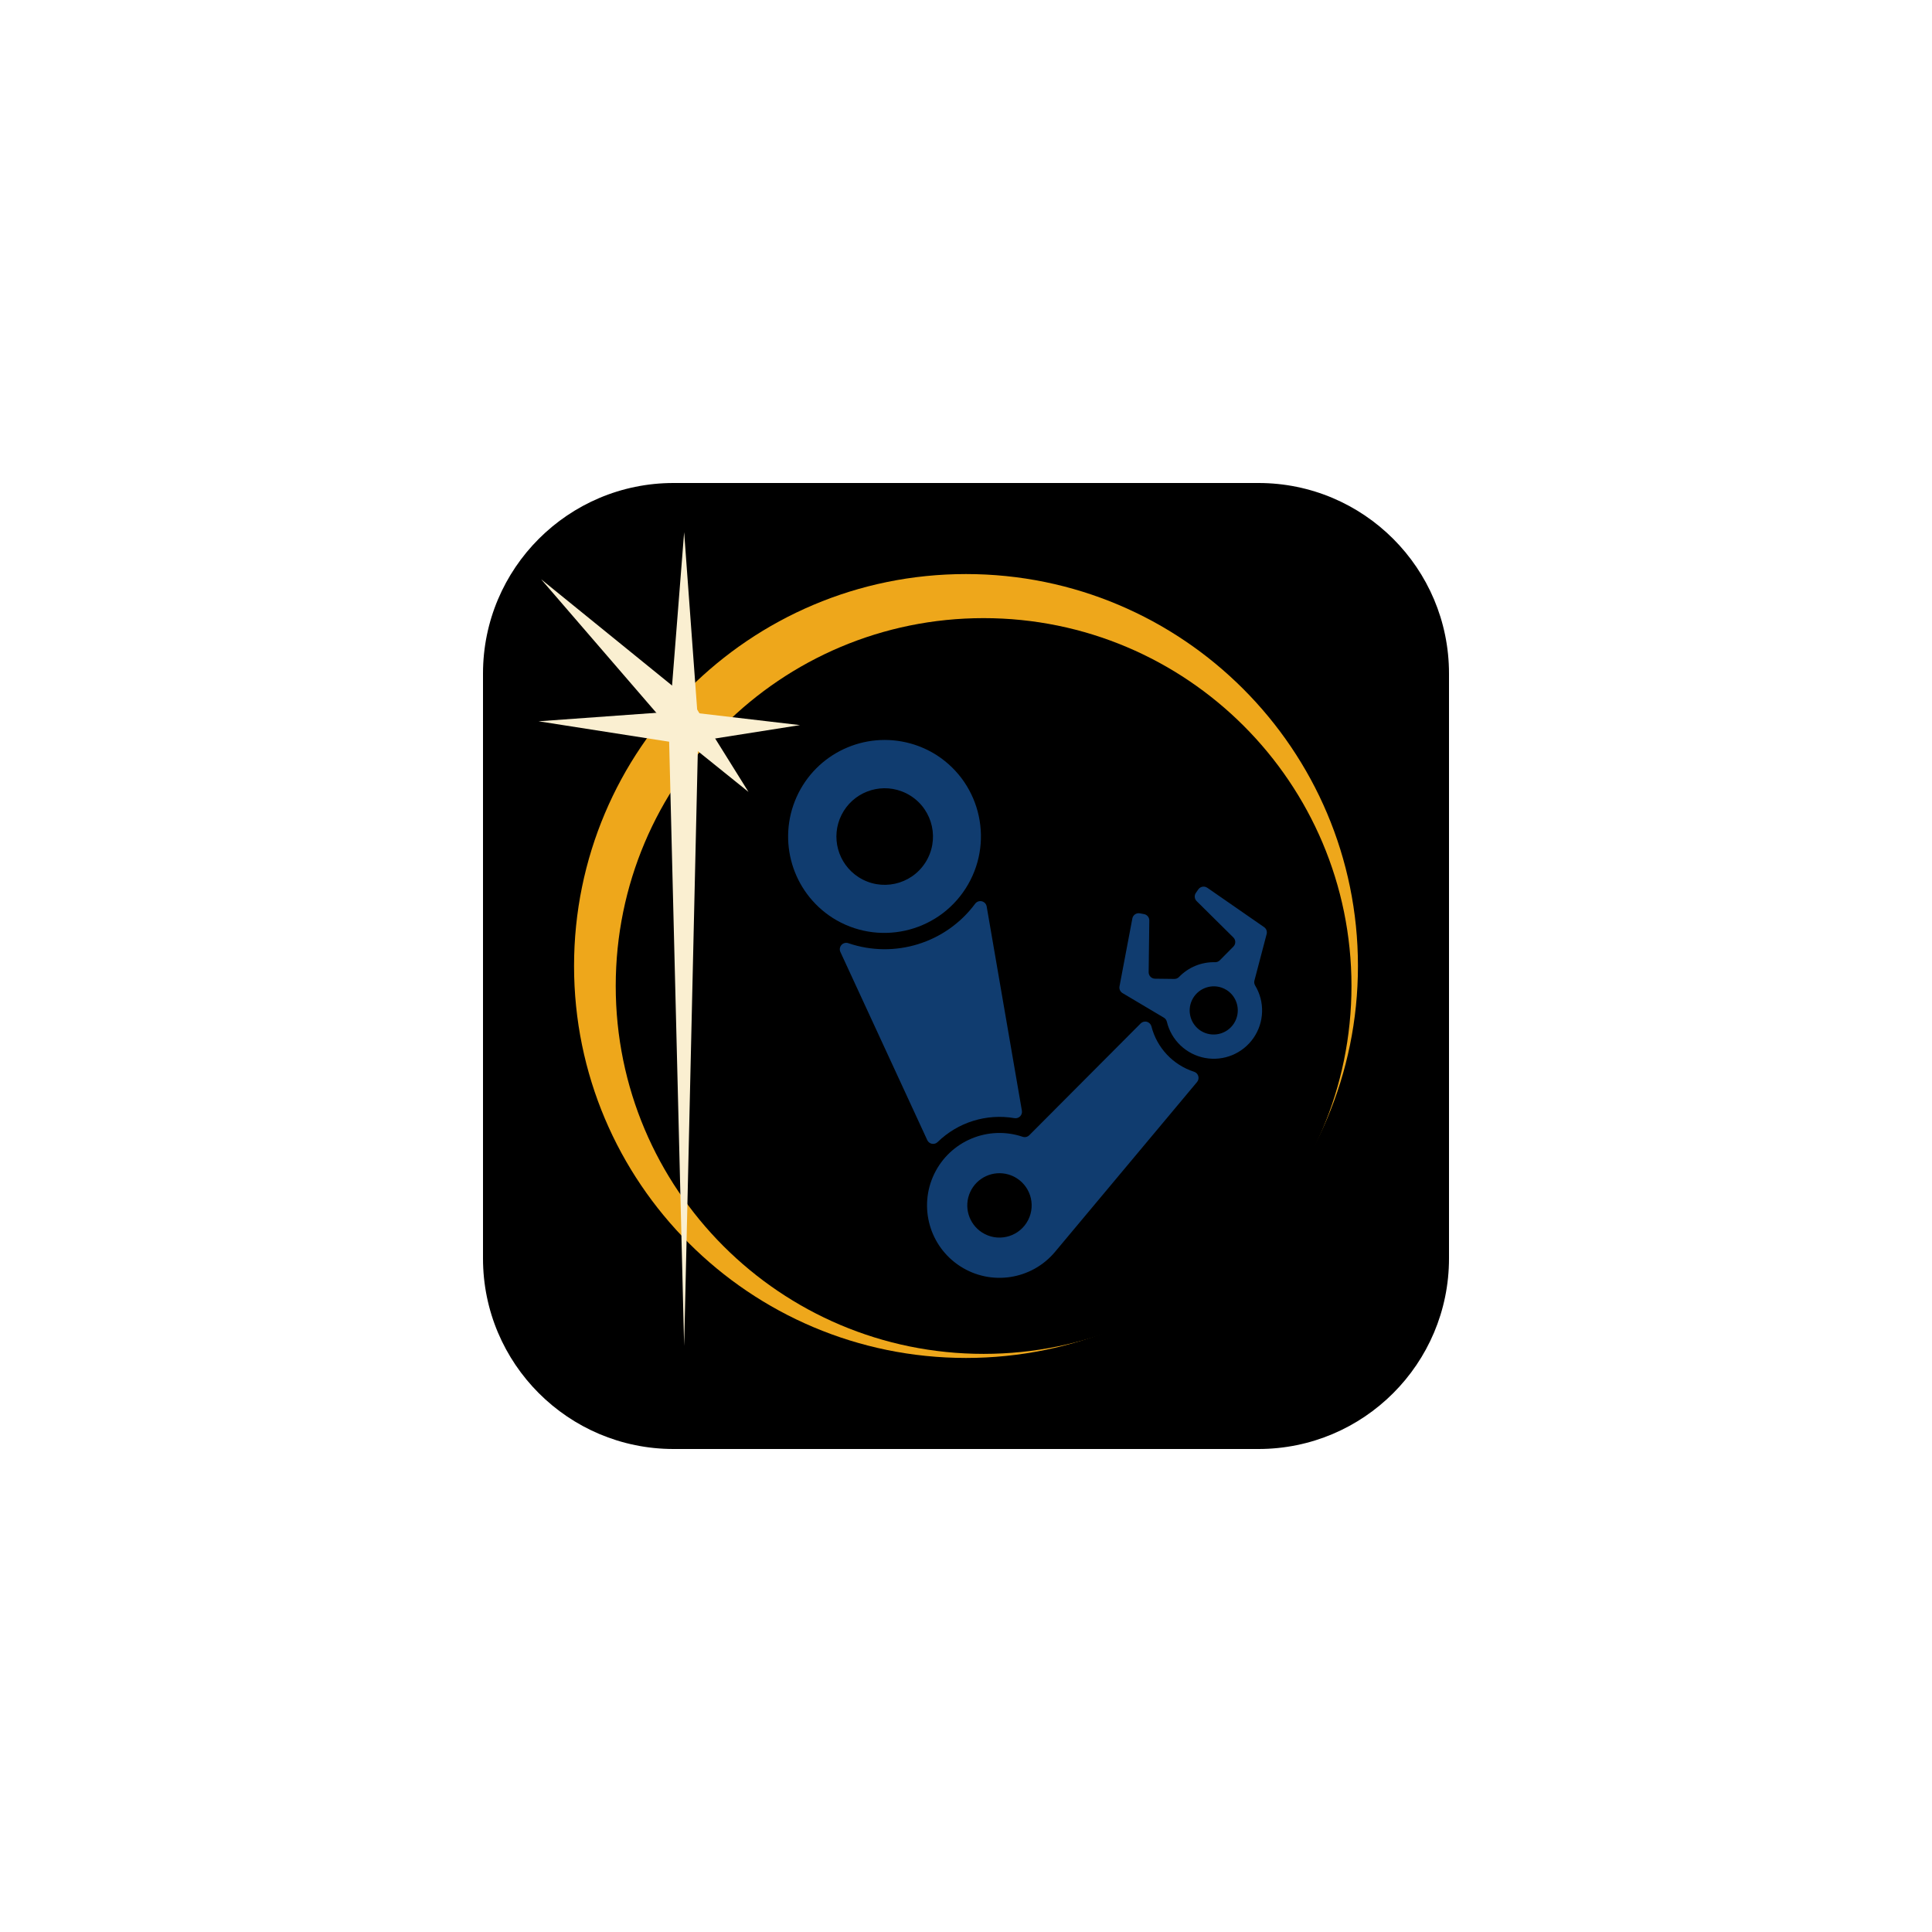
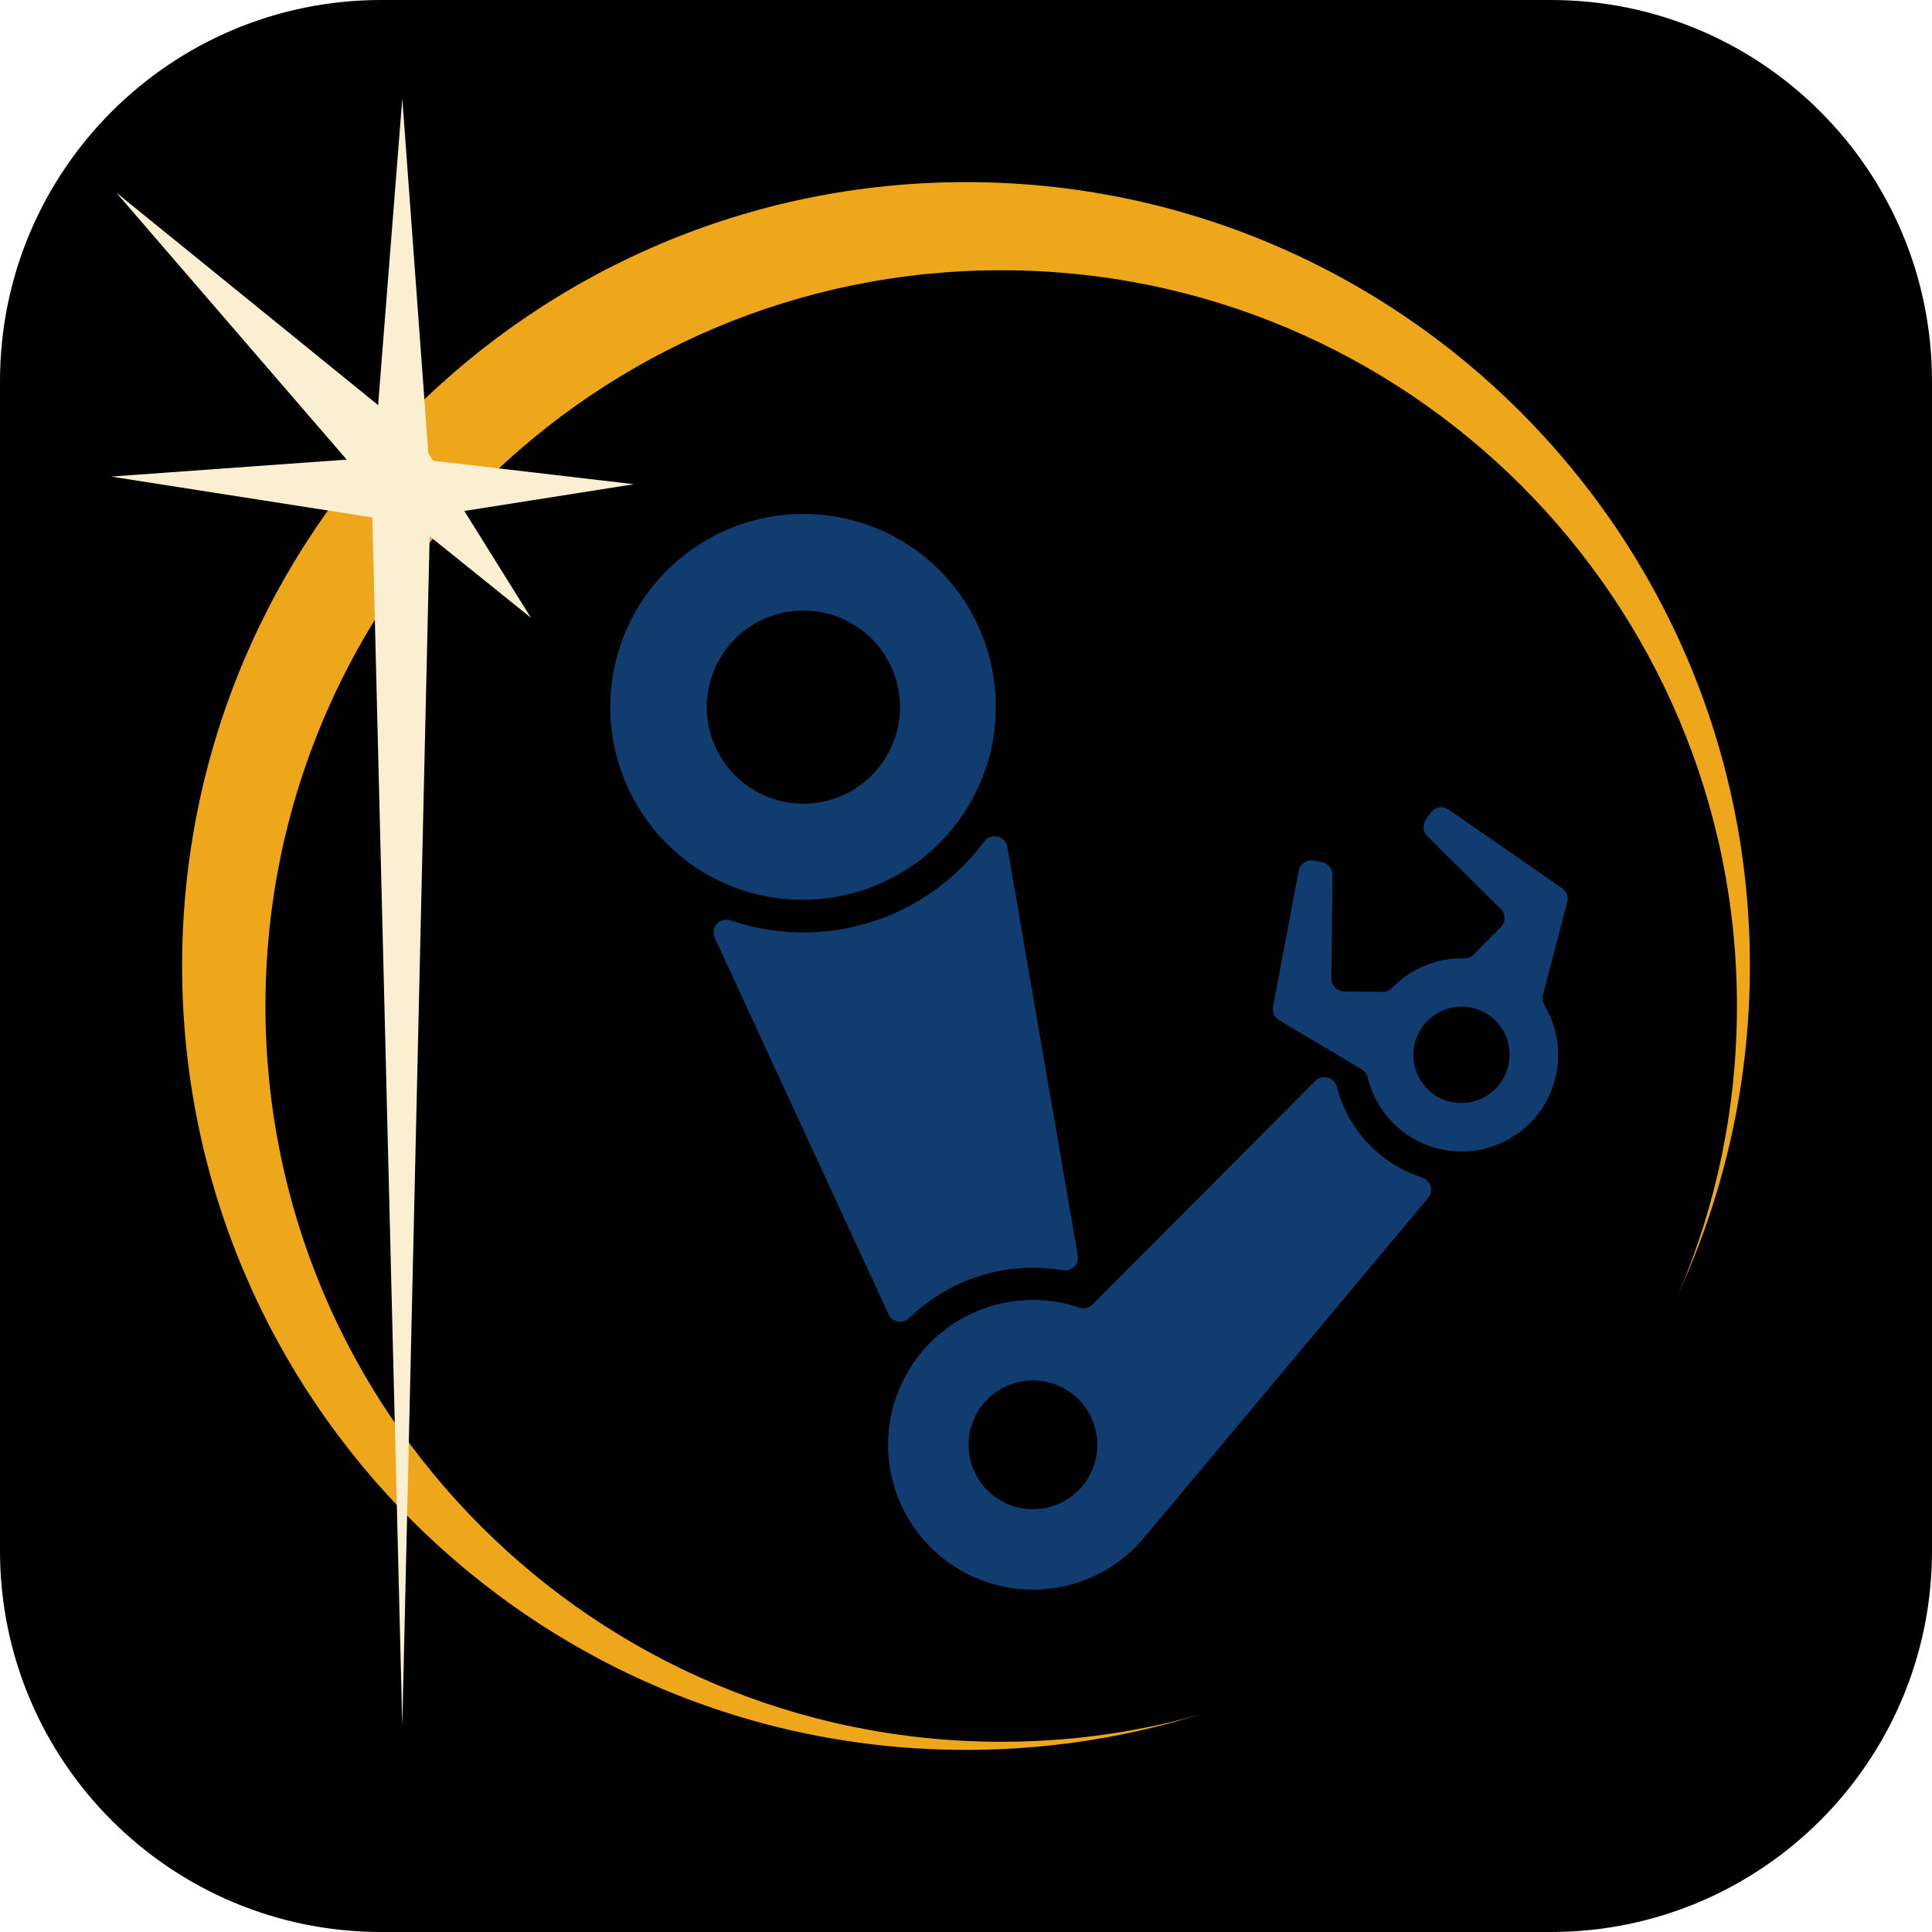
- <svg xmlns="http://www.w3.org/2000/svg" width="1024" height="1024" viewBox="0 0 1024 1024" version="1.1" id="svg1" xml:space="preserve">
+ <svg xmlns="http://www.w3.org/2000/svg" width="512" height="512" viewBox="0 0 512 512" version="1.1" id="svg1" xml:space="preserve">
  <defs id="defs1">
    <linearGradient id="linearGradient40">
      <stop style="stop-color:#ffd941;stop-opacity:1;" offset="0" id="stop42" />
      <stop style="stop-color:#ffd941;stop-opacity:0;" offset="1" id="stop43" />
    </linearGradient>
    <linearGradient id="swatch23">
      <stop style="stop-color:#ffd941;stop-opacity:1;" offset="0" id="stop23" />
    </linearGradient>
    <linearGradient id="swatch22">
      <stop style="stop-color:#ffd941;stop-opacity:1;" offset="0" id="stop22" />
    </linearGradient>
    <marker id="DistanceX" orient="auto" refX="0" refY="0" style="overflow:visible">
      <path d="M 3,-3 -3,3 M 0,-5 V 5" style="stroke:#000000;stroke-width:0.5" id="path1-5" />
    </marker>
    <pattern id="Hatch" patternUnits="userSpaceOnUse" width="8" height="8" x="0" y="0">
      <path d="M8 4 l-4,4" stroke="#000000" stroke-width="0.25" linecap="square" id="path2-6" />
      <path d="M6 2 l-4,4" stroke="#000000" stroke-width="0.25" linecap="square" id="path3" />
      <path d="M4 0 l-4,4" stroke="#000000" stroke-width="0.25" linecap="square" id="path4" />
    </pattern>
    <symbol id="*MODEL_SPACE" />
    <symbol id="*PAPER_SPACE" />
    <marker id="DistanceX-0" orient="auto" refX="0" refY="0" style="overflow:visible">
      <path d="M 3,-3 -3,3 M 0,-5 V 5" style="stroke:#000000;stroke-width:0.5" id="path1-1" />
    </marker>
    <pattern id="Hatch-7" patternUnits="userSpaceOnUse" width="8" height="8" x="0" y="0">
      <path d="M8 4 l-4,4" stroke="#000000" stroke-width="0.25" linecap="square" id="path2-7" />
      <path d="M6 2 l-4,4" stroke="#000000" stroke-width="0.25" linecap="square" id="path3-1" />
      <path d="M4 0 l-4,4" stroke="#000000" stroke-width="0.25" linecap="square" id="path4-7" />
    </pattern>
    <symbol id="*MODEL_SPACE-4" />
    <symbol id="*PAPER_SPACE-9" />
    <marker id="DistanceX-3" orient="auto" refX="0" refY="0" style="overflow:visible">
      <path d="M 3,-3 -3,3 M 0,-5 V 5" style="stroke:#000000;stroke-width:0.5" id="path1-4" />
    </marker>
    <pattern id="Hatch-72" patternUnits="userSpaceOnUse" width="8" height="8" x="0" y="0">
      <path d="M8 4 l-4,4" stroke="#000000" stroke-width="0.25" linecap="square" id="path2-79" />
      <path d="M6 2 l-4,4" stroke="#000000" stroke-width="0.25" linecap="square" id="path3-7" />
      <path d="M4 0 l-4,4" stroke="#000000" stroke-width="0.25" linecap="square" id="path4-5" />
    </pattern>
    <symbol id="*MODEL_SPACE-5" />
    <symbol id="*PAPER_SPACE-7" />
    <marker id="DistanceX-03" orient="auto" refX="0" refY="0" style="overflow:visible">
      <path d="M 3,-3 -3,3 M 0,-5 V 5" style="stroke:#000000;stroke-width:0.5" id="path1-45" />
    </marker>
    <pattern id="Hatch-78" patternUnits="userSpaceOnUse" width="8" height="8" x="0" y="0">
      <path d="M8 4 l-4,4" stroke="#000000" stroke-width="0.25" linecap="square" id="path2-9" />
      <path d="M6 2 l-4,4" stroke="#000000" stroke-width="0.25" linecap="square" id="path3-6" />
      <path d="M4 0 l-4,4" stroke="#000000" stroke-width="0.25" linecap="square" id="path4-9" />
    </pattern>
    <symbol id="*MODEL_SPACE-7" />
    <symbol id="*PAPER_SPACE-8" />
    <marker id="DistanceX-2" orient="auto" refX="0" refY="0" style="overflow:visible">
      <path d="M 3,-3 -3,3 M 0,-5 V 5" style="stroke:#000000;stroke-width:0.5" id="path1-3" />
    </marker>
    <pattern id="Hatch-6" patternUnits="userSpaceOnUse" width="8" height="8" x="0" y="0">
      <path d="M8 4 l-4,4" stroke="#000000" stroke-width="0.25" linecap="square" id="path2-68" />
      <path d="M6 2 l-4,4" stroke="#000000" stroke-width="0.25" linecap="square" id="path3-3" />
      <path d="M4 0 l-4,4" stroke="#000000" stroke-width="0.25" linecap="square" id="path4-3" />
    </pattern>
    <symbol id="*MODEL_SPACE-6" />
    <symbol id="*PAPER_SPACE-6" />
  </defs>
  <g id="layer1" style="display:inline">
-     <rect style="display:inline;fill:#000000;fill-opacity:1;fill-rule:nonzero;stroke-width:0.194" id="rect1048652" width="512" height="512" x="256" y="256" ry="101.004" rx="101.004" />
-     <circle style="mix-blend-mode:normal;fill:#eea71b;fill-opacity:1;stroke-width:0.302" id="path2" cx="512" cy="-512" transform="rotate(90)" r="207.741" />
-     <g id="g1048666" transform="matrix(3.514816,0,0,3.514816,144.2111,26.80474)" style="stroke-width:0.289">
+     <rect style="display:inline;fill:#000000;fill-opacity:1;fill-rule:nonzero;stroke-width:0.194" id="rect1048652" width="512" height="512" x="0" y="0" ry="101.004" rx="101.004" />
+     <circle style="mix-blend-mode:normal;fill:#eea71b;fill-opacity:1;stroke-width:0.302" id="path2" cx="256" cy="-256" transform="rotate(90)" r="207.741" />
+     <g id="g1048666" transform="matrix(3.514816,0,0,3.514816,-111.7889,-229.1953)" style="stroke-width:0.289">
      <circle style="mix-blend-mode:multiply;fill:#000000;fill-opacity:1;stroke-width:0.08" id="path1" cx="107.294" cy="141.059" r="55.474" />
      <g id="g11" transform="matrix(0.00273297,-0.00425443,0.00425443,0.00273297,87.60384,115.4539)" style="fill:#103c6f;fill-opacity:1;stroke-width:0.289">
        <path d="m 2752.094,273.605 a 2880,2880 0 0 0 -5632.04,848.949 2880,2880 0 0 0 5759.947,-0.019 2880,2880 0 0 0 -127.906,-848.929 z M 1408.563,823.15 a 1440,1440 0 0 1 31.462,299.333 1440.011,1440.011 0 1 1 -2880.023,0.023 1440,1440 0 0 1 2848.561,-299.356 z" style="fill:#103c6f;fill-opacity:1;stroke:#000000;stroke-width:0.289" id="path1048665" />
        <path d="m -110.5,4807.945 a 192,192 0 0 0 -116.729,-333.118 3360,3360 0 0 1 -3034.693,-2546.409 192,192 0 0 0 -348.327,-57.11 l -3321.113,5213.103 a 192,192 0 0 0 118.847,290.265 2640,2640 0 0 1 1838.321,1542.535 192,192 0 0 0 306.493,66.638 z" style="fill:#103c6f;fill-opacity:1;stroke:#000000;stroke-width:0.289" id="path7" />
        <path d="m -422.163,10687.085 a 192,192 0 0 0 -142.64,-130.136 L -5163.806,9564.04 a 192,192 0 0 1 -145.698,-141.166 2160,2160 0 1 0 -2365.496,2667.523 l 6550.464,825.68 a 192,192 0 0 0 209.513,-239.743 1920,1920 0 0 1 450.295,-1800.863 192,192 0 0 0 42.564,-188.387 z M -6483.836,9676.925 a 960,960 0 0 1 38.966,270.452 960.024,960.024 0 0 1 -1920.048,0.024 960,960 0 0 1 1881.082,-270.476 z" style="fill:#103c6f;fill-opacity:1;stroke:#000000;stroke-width:0.289" id="path1048664" />
        <path d="m 3892.019,9944.515 a 192,192 0 0 0 -162.869,-101.763 l -126.747,-4.369 a 192,192 0 0 0 -194.508,151.937 l -320.337,1506.986 a 192,192 0 0 1 -227.77,147.827 l -563.343,-119.715 a 192,192 0 0 1 -124.345,-88.272 1440,1440 0 0 0 -951.235,-666.092 192,192 0 0 1 -125.482,-86.592 l -305.199,-488.426 a 192,192 0 0 1 61.108,-264.551 l 1306.583,-816.412 a 192,192 0 0 0 76.278,-234.757 l -47.589,-117.705 A 192,192 0 0 0 1936.638,8656.54 L 25.251,9428.763 a 192,192 0 0 0 -119.918,184.761 l 50.032,1433.022 a 192,192 0 0 1 -53.387,139.657 1440,1440 0 1 0 2331.171,1632.245 192,192 0 0 1 113.003,-97.958 l 1363.691,-443.012 a 192,192 0 0 0 132.533,-175.971 l 71.973,-2060.138 a 192,192 0 0 0 -22.33,-96.854 z m -2255.855,2052.71 a 720,720 0 0 1 24.482,186.309 720,720 0 0 1 -1439.949,0.05 720,720 0 0 1 1415.467,-186.357 z" style="fill:#103c6f;fill-opacity:1;stroke:#000000;stroke-width:0.289" id="path1048663" />
      </g>
    </g>
-     <g id="g10" transform="matrix(3.460115,0,0,3.460115,151.9296,37.38166)" style="fill:#faefd1;fill-opacity:1;stroke-width:0.289">
+     <g id="g10" transform="matrix(3.460115,0,0,3.460115,-104.0704,-218.6183)" style="fill:#faefd1;fill-opacity:1;stroke-width:0.289">
      <path style="fill:#faefd1;fill-opacity:1;stroke-width:0" d="m 60.889,70.714 -2.353,29.847 2.353,94.803 2.182,-94.903 z" id="path8" />
      <path style="fill:#faefd1;fill-opacity:1;stroke-width:0" d="m 60.269,98.121 -21.682,1.562 21.96,3.437 18.089,-2.852 z" id="path9" />
      <path style="fill:#faefd1;fill-opacity:1;stroke-width:0" d="m 38.974,77.924 19.784,22.929 11.985,9.647 -8.578,-13.754 z" id="path10" />
    </g>
  </g>
</svg>
